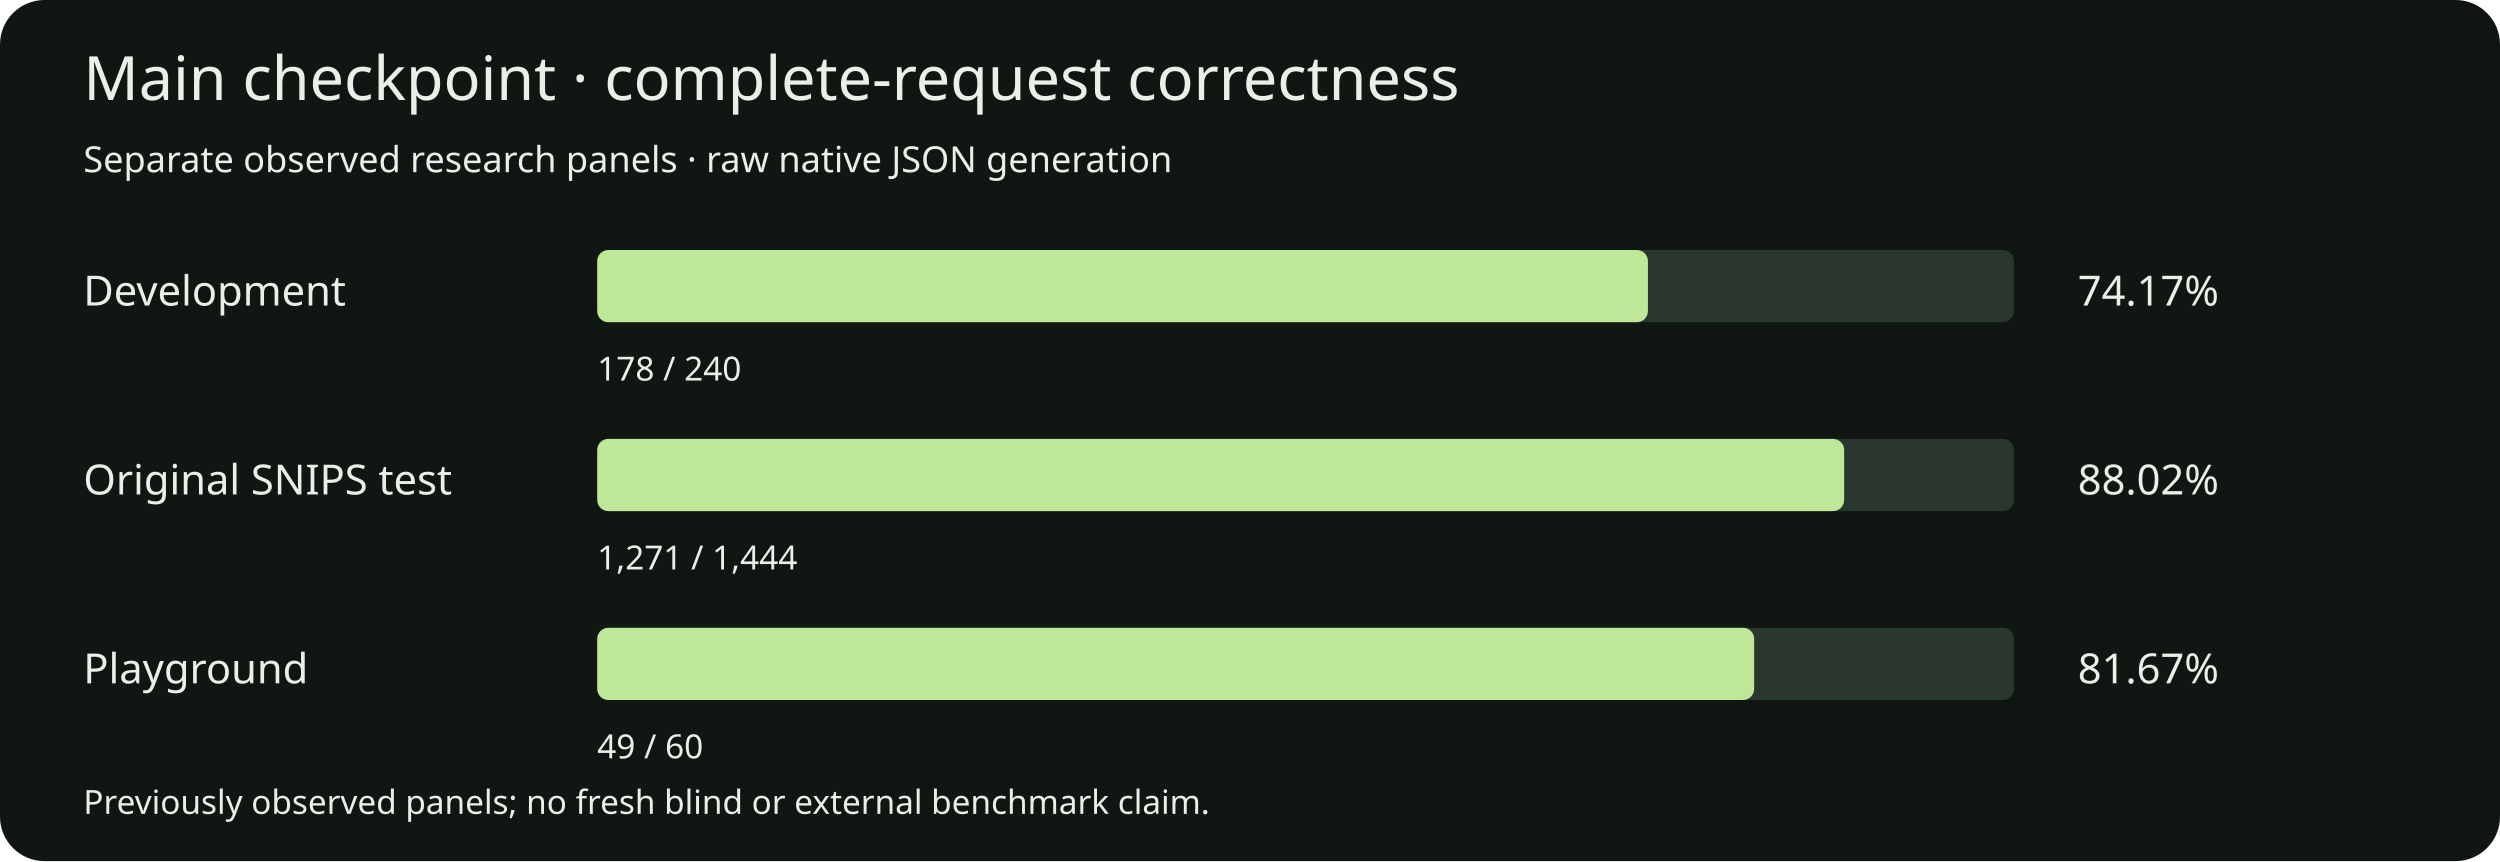
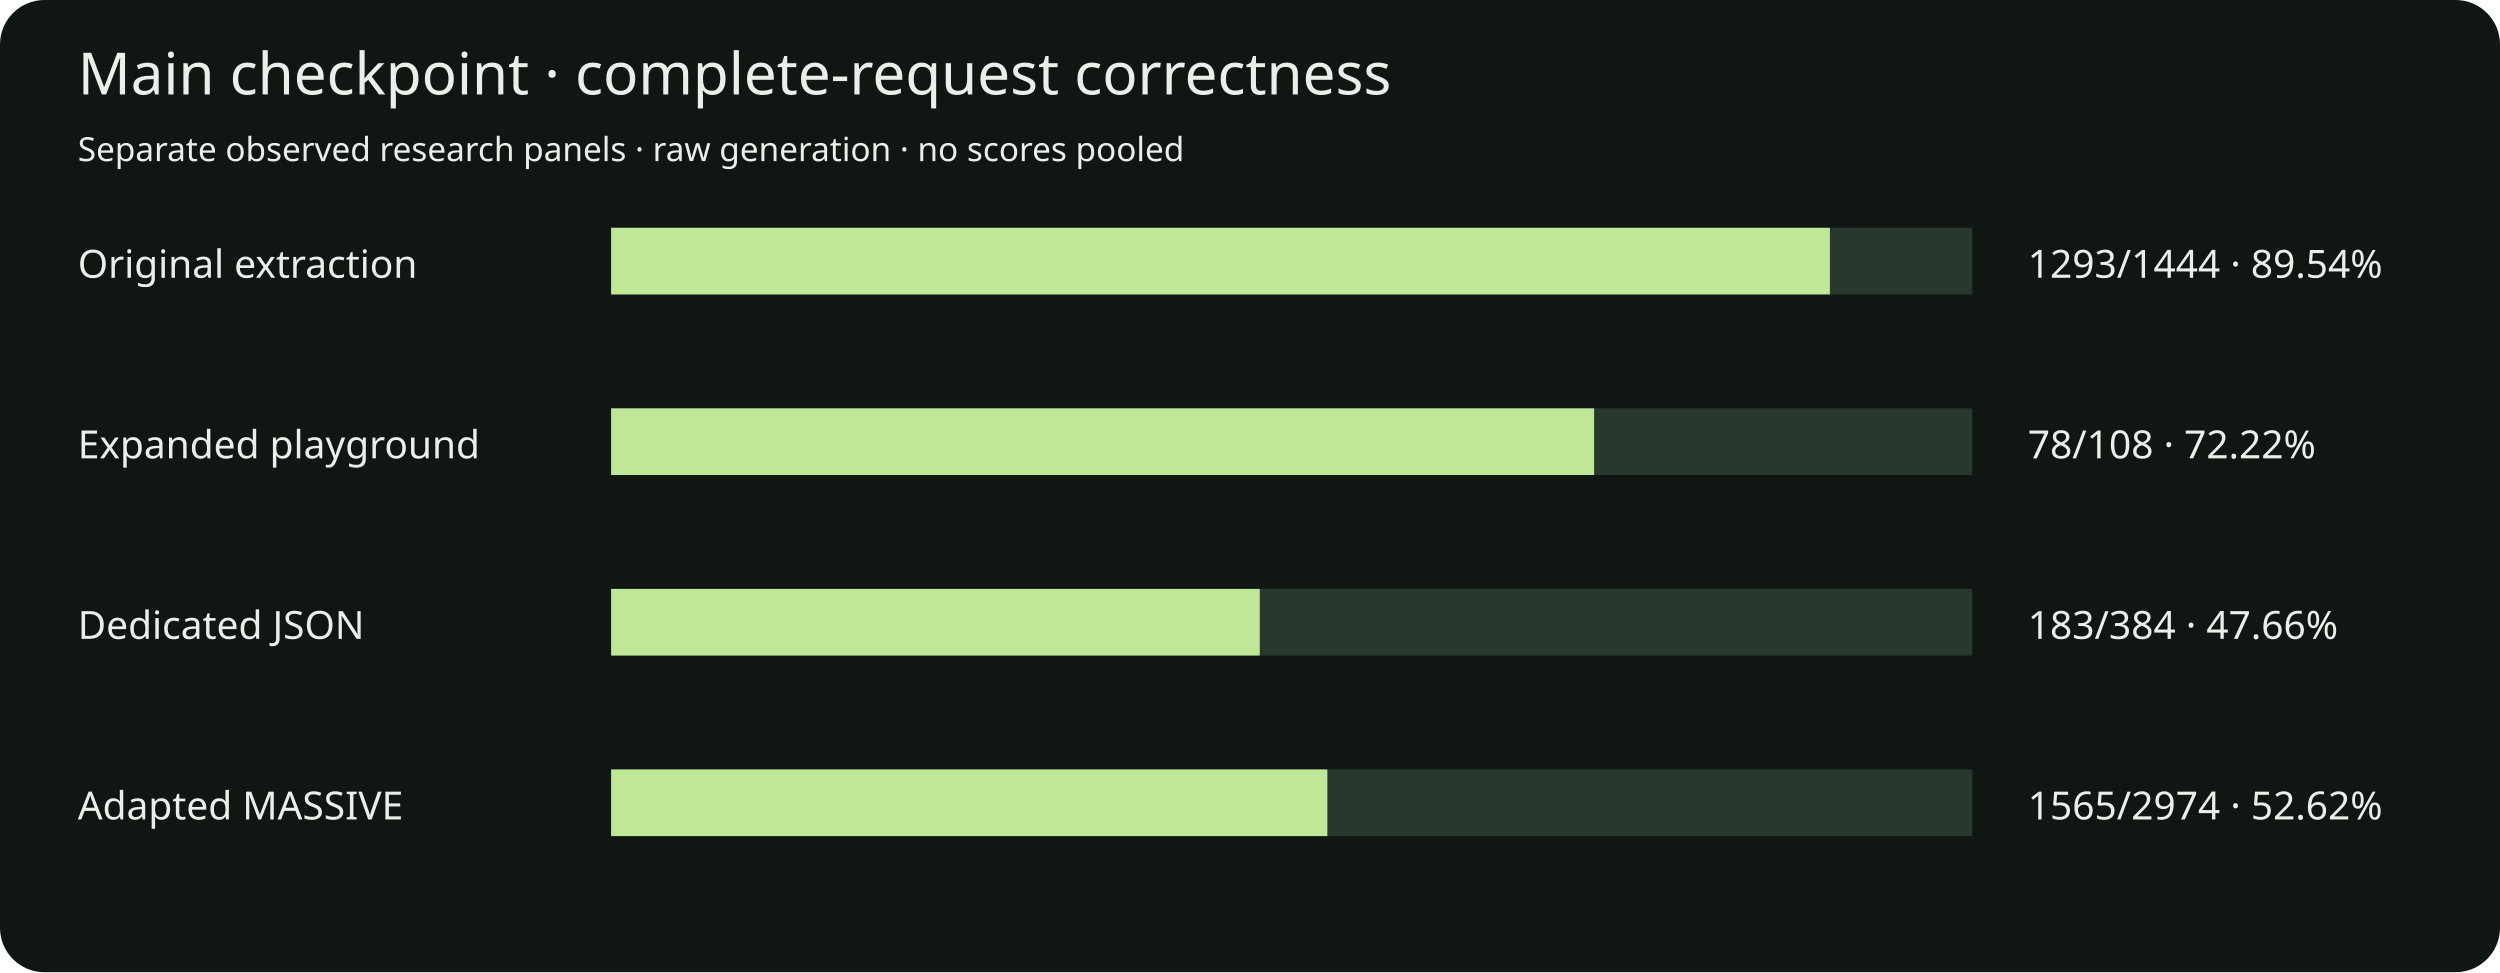
- <svg xmlns="http://www.w3.org/2000/svg" width="900" height="310" viewBox="0 0 900 310">
-   <rect width="900" height="310" rx="16" fill="#101713" />
+ <svg xmlns="http://www.w3.org/2000/svg" width="900" height="350" viewBox="0 0 900 350">
+   <rect width="900" height="350" rx="16" fill="#101713" />
  <g font-family="sans-serif" fill="#e8f0e9">
-     <text x="30" y="36" font-size="22">Main checkpoint · complete-request correctness</text>
-     <text x="30" y="62" font-size="13">Separate observed research panels · raw native JSON generation</text>
-     <text x="30" y="110" font-size="15">Development</text>
-     <rect x="215" y="90" width="510" height="26" rx="4" fill="#29372f" />
-     <rect x="215" y="90" width="378.25" height="26" rx="4" fill="#bfe798" />
-     <text x="748" y="110" font-size="15">74.17%</text>
-     <text x="215" y="137" font-size="12">178 / 240</text>
-     <text x="30" y="178" font-size="15">Original SNIPS test</text>
-     <rect x="215" y="158" width="510" height="26" rx="4" fill="#29372f" />
-     <rect x="215" y="158" width="448.90" height="26" rx="4" fill="#bfe798" />
-     <text x="748" y="178" font-size="15">88.02%</text>
-     <text x="215" y="205" font-size="12">1,271 / 1,444</text>
-     <text x="30" y="246" font-size="15">Playground</text>
-     <rect x="215" y="226" width="510" height="26" rx="4" fill="#29372f" />
-     <rect x="215" y="226" width="416.50" height="26" rx="4" fill="#bfe798" />
-     <text x="748" y="246" font-size="15">81.67%</text>
-     <text x="215" y="273" font-size="12">49 / 60</text>
-     <text x="30" y="293" font-size="12">Previously observed panels; no fresh blind or external benchmark claim.</text>
+     <text x="28" y="34" font-size="21">Main checkpoint · complete-request correctness</text>
+     <text x="28" y="58" font-size="12">Separate observed research panels · raw generation · no scores pooled</text>
+     <text x="28" y="100" font-size="14">Original extraction</text>
+     <rect x="220" y="82" width="490" height="24" fill="#29372f" />
+     <rect x="220" y="82" width="438.76" height="24" fill="#bfe798" />
+     <text x="730" y="100" font-size="14">1293/1444 · 89.54%</text>
+     <text x="28" y="165" font-size="14">Expanded playground</text>
+     <rect x="220" y="147" width="490" height="24" fill="#29372f" />
+     <rect x="220" y="147" width="353.89" height="24" fill="#bfe798" />
+     <text x="730" y="165" font-size="14">78/108 · 72.22%</text>
+     <text x="28" y="230" font-size="14">Dedicated JSON</text>
+     <rect x="220" y="212" width="490" height="24" fill="#29372f" />
+     <rect x="220" y="212" width="233.52" height="24" fill="#bfe798" />
+     <text x="730" y="230" font-size="14">183/384 · 47.66%</text>
+     <text x="28" y="295" font-size="14">Adapted MASSIVE</text>
+     <rect x="220" y="277" width="490" height="24" fill="#29372f" />
+     <rect x="220" y="277" width="257.85" height="24" fill="#bfe798" />
+     <text x="730" y="295" font-size="14">1565/2974 · 52.62%</text>
  </g>
</svg>
